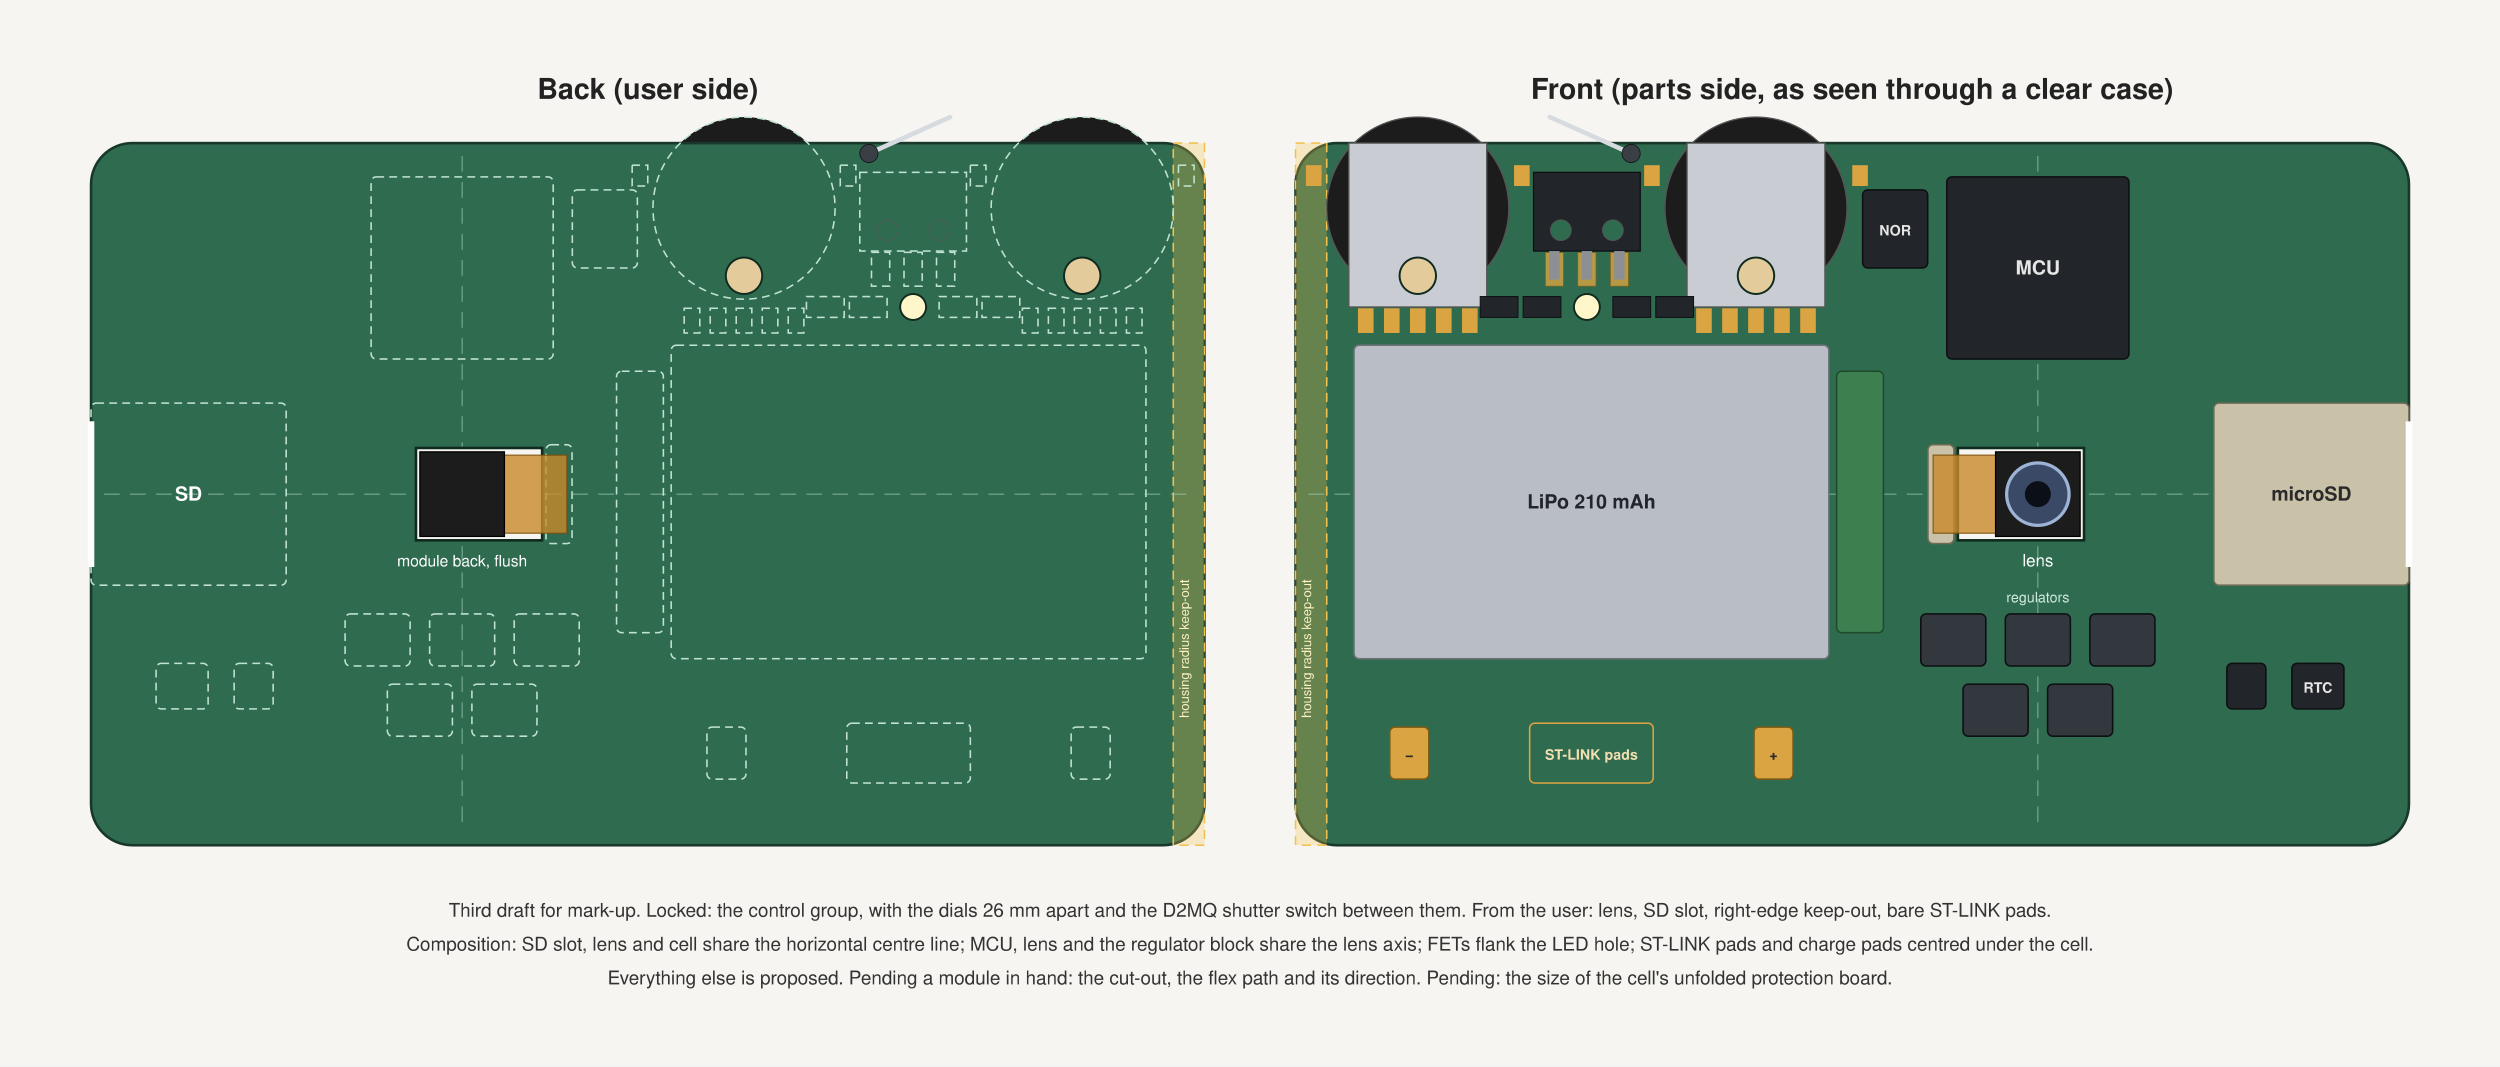
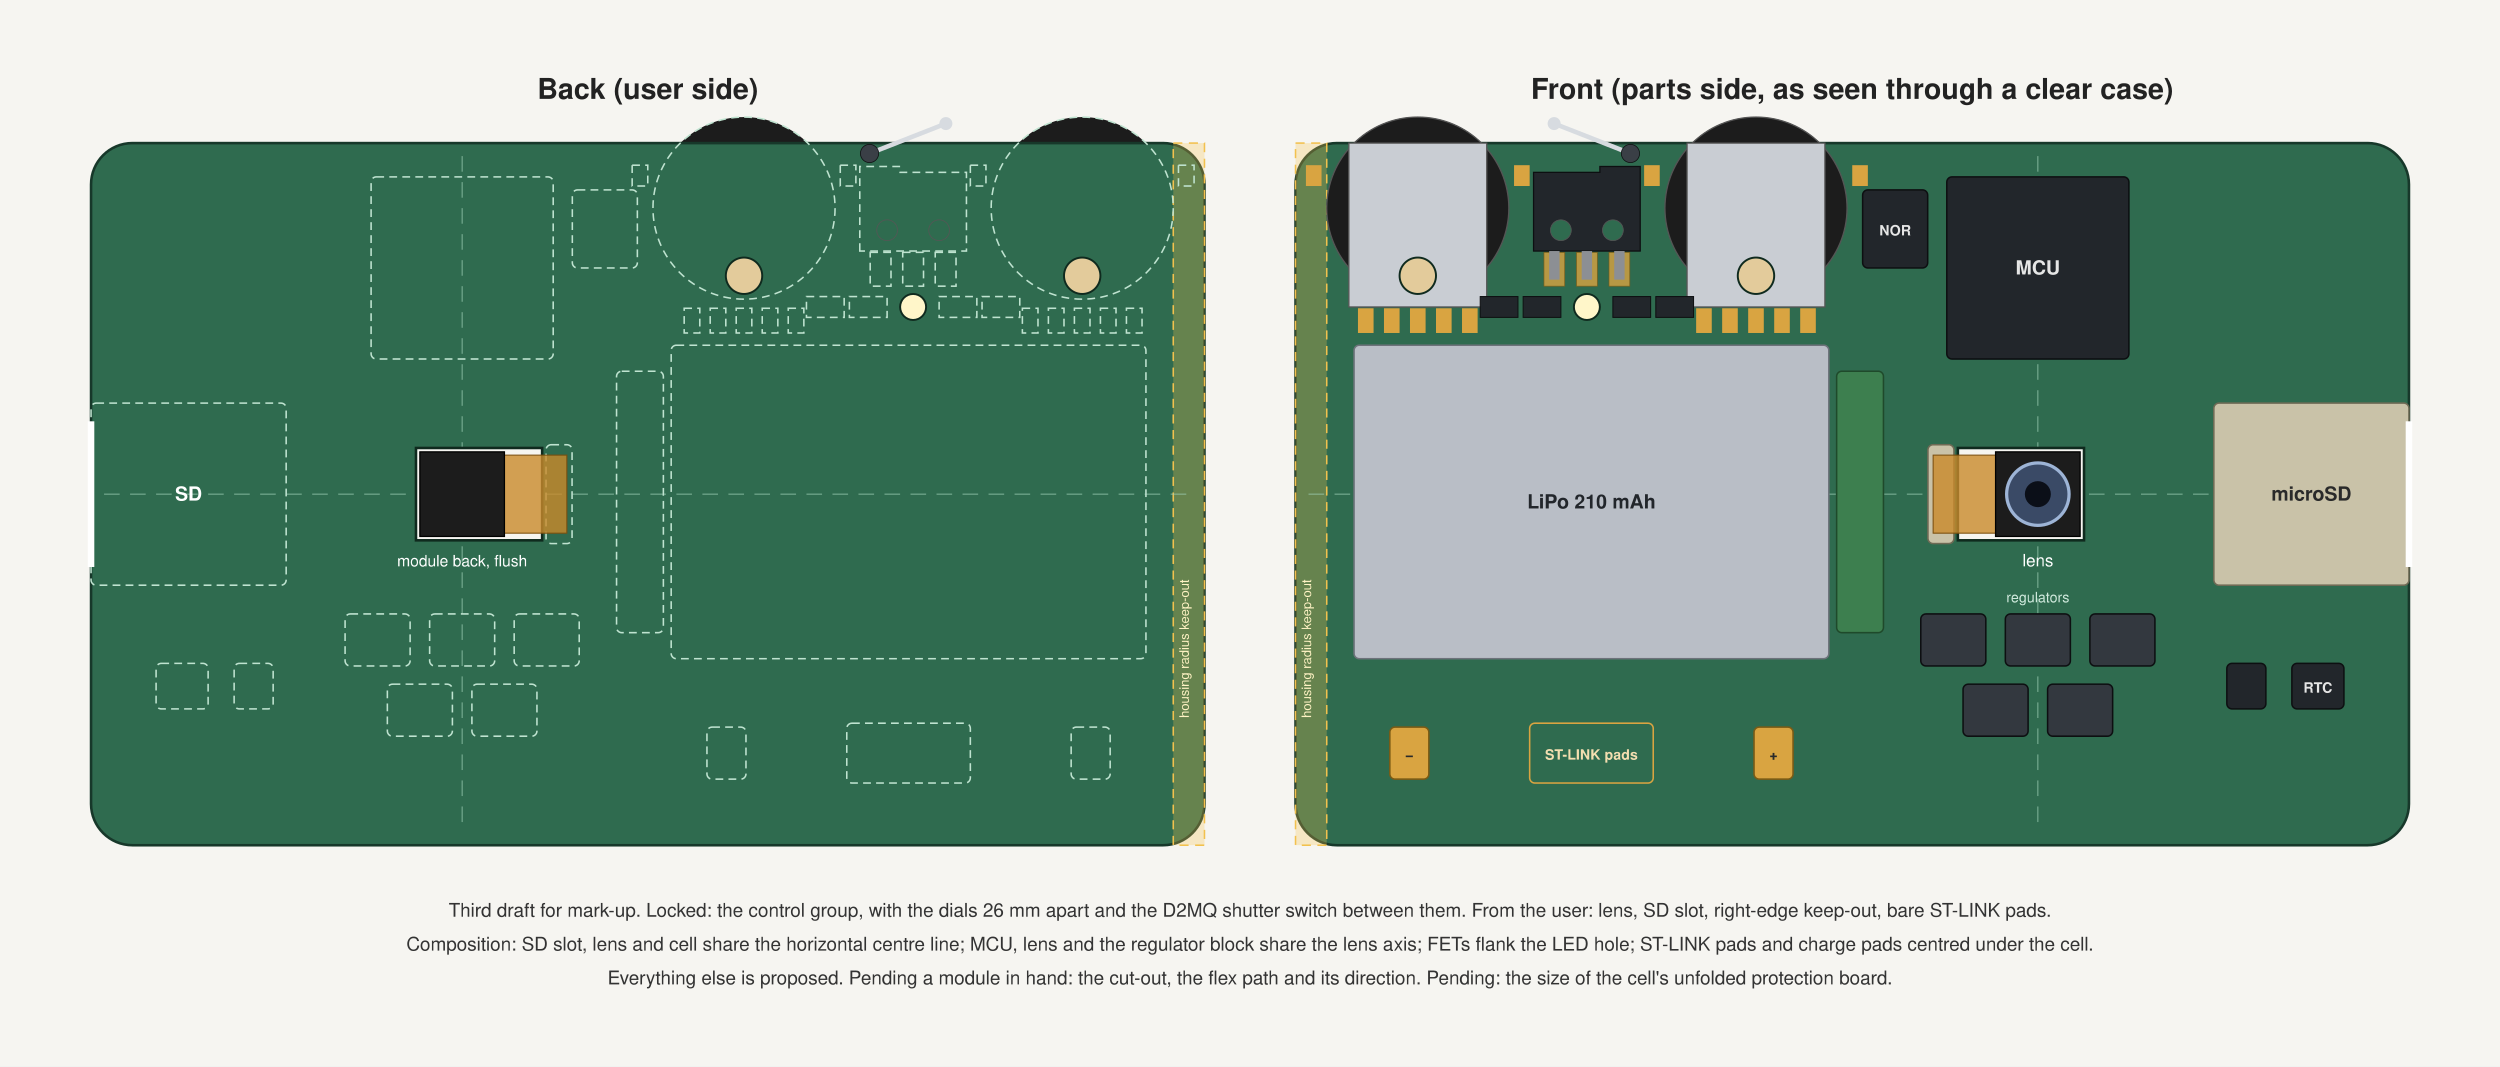
<svg xmlns="http://www.w3.org/2000/svg" width="1729.8" height="737.82" viewBox="0 0 192.2 81.98" font-family="Helvetica, Arial, sans-serif">
  <rect width="192.2" height="81.98" fill="#f6f5f1" />
  <text x="49.8" y="7.6" font-size="2.2" text-anchor="middle" font-weight="bold" fill="#222">Back (user side)</text>
  <circle cx="57.2" cy="16" r="7.0" fill="#1c1c1c" />
  <circle cx="83.2" cy="16" r="7.0" fill="#1c1c1c" />
  <rect x="7" y="11" width="85.6" height="53.98" rx="3.18" fill="#2f6b4f" stroke="#17382a" stroke-width="0.2" />
  <rect x="90.2" y="11" width="2.4" height="53.98" fill="#f2c14e" fill-opacity="0.28" stroke="#f2c14e" stroke-width="0.12" stroke-dasharray="0.7 0.5" />
  <text x="91.4" y="49.87" font-size="1.0" text-anchor="middle" fill="#fff3c4" transform="rotate(-90 91.4 49.87)">housing radius keep-out</text>
  <path d="M8 37.99 H91.6 M35.53 12 V63.98" stroke="#9fd0b6" stroke-width="0.08" stroke-dasharray="1.2 0.8" opacity="0.7" />
  <circle cx="57.2" cy="16" r="7.0" fill="none" stroke="#bfe3d0" stroke-width="0.12" stroke-dasharray="0.6 0.4" />
  <rect x="52.6" y="23.7" width="1.2" height="1.9" fill="none" stroke="#bfe3d0" stroke-width="0.12" stroke-dasharray="0.6 0.4" />
  <rect x="54.6" y="23.7" width="1.2" height="1.9" fill="none" stroke="#bfe3d0" stroke-width="0.12" stroke-dasharray="0.6 0.4" />
  <rect x="56.6" y="23.7" width="1.2" height="1.9" fill="none" stroke="#bfe3d0" stroke-width="0.12" stroke-dasharray="0.6 0.4" />
  <rect x="58.6" y="23.7" width="1.2" height="1.9" fill="none" stroke="#bfe3d0" stroke-width="0.12" stroke-dasharray="0.6 0.4" />
  <rect x="60.6" y="23.7" width="1.2" height="1.9" fill="none" stroke="#bfe3d0" stroke-width="0.12" stroke-dasharray="0.6 0.4" />
  <rect x="48.6" y="12.7" width="1.2" height="1.6" fill="none" stroke="#bfe3d0" stroke-width="0.12" stroke-dasharray="0.6 0.4" />
  <rect x="64.6" y="12.7" width="1.2" height="1.6" fill="none" stroke="#bfe3d0" stroke-width="0.12" stroke-dasharray="0.6 0.4" />
  <circle cx="57.2" cy="21.2" r="1.4" fill="#e3cb9b" stroke="#0f2a1e" stroke-width="0.15" />
  <circle cx="83.2" cy="16" r="7.0" fill="none" stroke="#bfe3d0" stroke-width="0.12" stroke-dasharray="0.6 0.4" />
  <rect x="78.6" y="23.7" width="1.2" height="1.9" fill="none" stroke="#bfe3d0" stroke-width="0.12" stroke-dasharray="0.6 0.4" />
  <rect x="80.6" y="23.7" width="1.2" height="1.9" fill="none" stroke="#bfe3d0" stroke-width="0.12" stroke-dasharray="0.6 0.4" />
  <rect x="82.6" y="23.7" width="1.2" height="1.9" fill="none" stroke="#bfe3d0" stroke-width="0.12" stroke-dasharray="0.6 0.4" />
  <rect x="84.6" y="23.7" width="1.2" height="1.9" fill="none" stroke="#bfe3d0" stroke-width="0.12" stroke-dasharray="0.6 0.4" />
  <rect x="86.6" y="23.7" width="1.2" height="1.9" fill="none" stroke="#bfe3d0" stroke-width="0.12" stroke-dasharray="0.6 0.4" />
  <rect x="74.6" y="12.7" width="1.2" height="1.6" fill="none" stroke="#bfe3d0" stroke-width="0.12" stroke-dasharray="0.6 0.4" />
  <rect x="90.6" y="12.7" width="1.2" height="1.6" fill="none" stroke="#bfe3d0" stroke-width="0.12" stroke-dasharray="0.6 0.4" />
  <circle cx="83.2" cy="21.2" r="1.4" fill="#e3cb9b" stroke="#0f2a1e" stroke-width="0.15" />
-   <rect x="66.1" y="13.25" width="8.2" height="6.05" fill="none" stroke="#bfe3d0" stroke-width="0.12" stroke-dasharray="0.6 0.4" />
+   <path d="M66.1 19.3 L66.1 12.8 L69.2 12.8 L69.2 13.25 L74.3 13.25 L74.3 19.3 Z" fill="none" stroke="#bfe3d0" stroke-width="0.12" stroke-dasharray="0.6 0.4" />
  <circle cx="68.2" cy="17.7" r="0.8" fill="#2f6b4f" stroke="#555" stroke-width="0.06" />
  <circle cx="72.2" cy="17.7" r="0.8" fill="#2f6b4f" stroke="#555" stroke-width="0.06" />
-   <path d="M66.8 11.8 L73.05 9" stroke="#d7dbe0" stroke-width="0.35" stroke-linecap="round" />
-   <circle cx="66.8" cy="11.8" r="0.7" fill="#3a3f46" stroke="#0d0f11" stroke-width="0.06" />
-   <rect x="67" y="19.4" width="1.4" height="2.6" fill="none" stroke="#bfe3d0" stroke-width="0.12" stroke-dasharray="0.6 0.4" />
-   <rect x="69.5" y="19.4" width="1.4" height="2.6" fill="none" stroke="#bfe3d0" stroke-width="0.12" stroke-dasharray="0.6 0.4" />
-   <rect x="72" y="19.4" width="1.4" height="2.6" fill="none" stroke="#bfe3d0" stroke-width="0.12" stroke-dasharray="0.6 0.4" />
+   <path d="M66.85 11.8 L72.72 9.5" stroke="#d7dbe0" stroke-width="0.35" stroke-linecap="round" />
+   <circle cx="72.72" cy="9.5" r="0.5" fill="#d7dbe0" />
+   <circle cx="66.85" cy="11.8" r="0.7" fill="#3a3f46" stroke="#0d0f11" stroke-width="0.06" />
+   <rect x="66.9" y="19.4" width="1.6" height="2.6" fill="none" stroke="#bfe3d0" stroke-width="0.12" stroke-dasharray="0.6 0.4" />
+   <rect x="69.4" y="19.4" width="1.6" height="2.6" fill="none" stroke="#bfe3d0" stroke-width="0.12" stroke-dasharray="0.6 0.4" />
+   <rect x="71.9" y="19.4" width="1.6" height="2.6" fill="none" stroke="#bfe3d0" stroke-width="0.12" stroke-dasharray="0.6 0.4" />
  <circle cx="70.2" cy="23.6" r="1" fill="#fff6c9" stroke="#0f2a1e" stroke-width="0.15" />
  <rect x="62" y="22.8" width="2.9" height="1.6" fill="none" stroke="#bfe3d0" stroke-width="0.12" stroke-dasharray="0.6 0.4" />
  <rect x="65.3" y="22.8" width="2.9" height="1.6" fill="none" stroke="#bfe3d0" stroke-width="0.12" stroke-dasharray="0.6 0.4" />
  <rect x="72.2" y="22.8" width="2.9" height="1.6" fill="none" stroke="#bfe3d0" stroke-width="0.12" stroke-dasharray="0.6 0.4" />
  <rect x="75.5" y="22.8" width="2.9" height="1.6" fill="none" stroke="#bfe3d0" stroke-width="0.12" stroke-dasharray="0.6 0.4" />
  <rect x="7" y="30.99" width="15" height="14" fill="none" stroke="#bfe3d0" stroke-width="0.12" stroke-dasharray="0.6 0.4" rx="0.4" />
  <rect x="28.53" y="13.6" width="14" height="14" fill="none" stroke="#bfe3d0" stroke-width="0.12" stroke-dasharray="0.6 0.4" rx="0.4" />
  <rect x="44" y="14.6" width="5" height="6" fill="none" stroke="#bfe3d0" stroke-width="0.12" stroke-dasharray="0.6 0.4" rx="0.4" />
  <rect x="41.98" y="34.19" width="2" height="7.6" fill="none" stroke="#bfe3d0" stroke-width="0.12" stroke-dasharray="0.6 0.4" rx="0.4" />
  <rect x="51.6" y="26.54" width="36.5" height="24.1" fill="none" stroke="#bfe3d0" stroke-width="0.12" stroke-dasharray="0.6 0.4" rx="0.4" />
  <rect x="47.4" y="28.54" width="3.6" height="20.1" fill="none" stroke="#bfe3d0" stroke-width="0.12" stroke-dasharray="0.6 0.4" rx="0.4" />
  <rect x="26.53" y="47.2" width="5" height="4" fill="none" stroke="#bfe3d0" stroke-width="0.12" stroke-dasharray="0.6 0.4" rx="0.4" />
  <rect x="33.03" y="47.2" width="5" height="4" fill="none" stroke="#bfe3d0" stroke-width="0.12" stroke-dasharray="0.6 0.4" rx="0.4" />
  <rect x="39.53" y="47.2" width="5" height="4" fill="none" stroke="#bfe3d0" stroke-width="0.12" stroke-dasharray="0.6 0.4" rx="0.4" />
  <rect x="29.78" y="52.6" width="5" height="4" fill="none" stroke="#bfe3d0" stroke-width="0.12" stroke-dasharray="0.6 0.4" rx="0.4" />
  <rect x="36.28" y="52.6" width="5" height="4" fill="none" stroke="#bfe3d0" stroke-width="0.12" stroke-dasharray="0.6 0.4" rx="0.4" />
  <rect x="12" y="51" width="4" height="3.5" fill="none" stroke="#bfe3d0" stroke-width="0.12" stroke-dasharray="0.6 0.4" rx="0.4" />
  <rect x="18" y="51" width="3" height="3.5" fill="none" stroke="#bfe3d0" stroke-width="0.12" stroke-dasharray="0.6 0.4" rx="0.4" />
  <rect x="65.1" y="55.6" width="9.5" height="4.6" fill="none" stroke="#bfe3d0" stroke-width="0.12" stroke-dasharray="0.6 0.4" rx="0.4" />
  <rect x="54.35" y="55.9" width="3" height="4" fill="none" stroke="#bfe3d0" stroke-width="0.12" stroke-dasharray="0.6 0.4" rx="0.4" />
  <rect x="82.35" y="55.9" width="3" height="4" fill="none" stroke="#bfe3d0" stroke-width="0.12" stroke-dasharray="0.6 0.4" rx="0.4" />
  <rect x="31.98" y="34.44" width="9.7" height="7.1" fill="#f6f5f1" stroke="#0f2a1e" stroke-width="0.2" />
  <rect x="38.78" y="34.99" width="4.8" height="6" fill="#c98a2b" fill-opacity="0.8" stroke="#7a4d0c" stroke-width="0.08" />
  <rect x="32.28" y="34.74" width="6.5" height="6.5" fill="#1c1c1c" stroke="#000" stroke-width="0.1" />
  <text x="35.53" y="43.54" font-size="1.2" text-anchor="middle" fill="#ffffff" font-weight="normal">module back, flush</text>
  <text x="14.5" y="38.49" font-size="1.5" text-anchor="middle" fill="#ffffff" font-weight="bold">SD</text>
  <path d="M7 32.39 V43.59" stroke="#ffffff" stroke-width="0.5" />
  <text x="142.4" y="7.6" font-size="2.2" text-anchor="middle" font-weight="bold" fill="#222">Front (parts side, as seen through a clear case)</text>
  <circle cx="135" cy="16" r="7.0" fill="#1c1c1c" />
  <circle cx="109" cy="16" r="7.0" fill="#1c1c1c" />
  <rect x="99.6" y="11" width="85.6" height="53.98" rx="3.18" fill="#2f6b4f" stroke="#17382a" stroke-width="0.2" />
  <rect x="99.6" y="11" width="2.4" height="53.98" fill="#f2c14e" fill-opacity="0.28" stroke="#f2c14e" stroke-width="0.12" stroke-dasharray="0.7 0.5" />
  <text x="100.8" y="49.87" font-size="1.0" text-anchor="middle" fill="#fff3c4" transform="rotate(-90 100.8 49.87)">housing radius keep-out</text>
  <path d="M100.6 37.99 H184.2 M156.67 12 V63.98" stroke="#9fd0b6" stroke-width="0.08" stroke-dasharray="1.2 0.8" opacity="0.7" />
  <circle cx="135" cy="16" r="7.0" fill="#1c1c1c" stroke="#555" stroke-width="0.1" />
  <rect x="129.7" y="11" width="10.6" height="12.6" fill="#c9cdd3" stroke="#555" stroke-width="0.1" />
  <rect x="138.4" y="23.7" width="1.2" height="1.9" fill="#d9a441" />
  <rect x="136.4" y="23.7" width="1.2" height="1.9" fill="#d9a441" />
  <rect x="134.4" y="23.7" width="1.2" height="1.9" fill="#d9a441" />
  <rect x="132.4" y="23.7" width="1.2" height="1.9" fill="#d9a441" />
  <rect x="130.4" y="23.7" width="1.2" height="1.9" fill="#d9a441" />
  <rect x="142.4" y="12.7" width="1.2" height="1.6" fill="#d9a441" />
  <rect x="126.4" y="12.7" width="1.2" height="1.6" fill="#d9a441" />
  <circle cx="135" cy="21.2" r="1.4" fill="#e3cb9b" stroke="#0f2a1e" stroke-width="0.15" />
  <circle cx="109" cy="16" r="7.0" fill="#1c1c1c" stroke="#555" stroke-width="0.1" />
  <rect x="103.7" y="11" width="10.6" height="12.6" fill="#c9cdd3" stroke="#555" stroke-width="0.1" />
  <rect x="112.4" y="23.7" width="1.2" height="1.9" fill="#d9a441" />
  <rect x="110.4" y="23.7" width="1.2" height="1.9" fill="#d9a441" />
  <rect x="108.4" y="23.7" width="1.2" height="1.9" fill="#d9a441" />
  <rect x="106.4" y="23.7" width="1.2" height="1.9" fill="#d9a441" />
  <rect x="104.4" y="23.7" width="1.2" height="1.9" fill="#d9a441" />
  <rect x="116.4" y="12.7" width="1.2" height="1.6" fill="#d9a441" />
  <rect x="100.4" y="12.7" width="1.2" height="1.6" fill="#d9a441" />
  <circle cx="109" cy="21.2" r="1.4" fill="#e3cb9b" stroke="#0f2a1e" stroke-width="0.15" />
-   <rect x="117.9" y="13.25" width="8.2" height="6.05" fill="#22262b" stroke="#0d0f11" stroke-width="0.1" />
+   <path d="M126.1 19.3 L126.1 12.8 L123 12.8 L123 13.25 L117.9 13.25 L117.9 19.3 Z" fill="#22262b" stroke="#0d0f11" stroke-width="0.1" />
  <circle cx="124" cy="17.7" r="0.8" fill="#2f6b4f" stroke="#555" stroke-width="0.06" />
  <circle cx="120" cy="17.7" r="0.8" fill="#2f6b4f" stroke="#555" stroke-width="0.06" />
-   <path d="M125.4 11.8 L119.15 9" stroke="#d7dbe0" stroke-width="0.35" stroke-linecap="round" />
-   <circle cx="125.4" cy="11.8" r="0.7" fill="#3a3f46" stroke="#0d0f11" stroke-width="0.06" />
-   <rect x="123.8" y="19.4" width="1.4" height="2.6" fill="#d9a441" fill-opacity="0.8" stroke="#7a5a14" stroke-width="0.05" />
+   <path d="M125.35 11.8 L119.48 9.5" stroke="#d7dbe0" stroke-width="0.35" stroke-linecap="round" />
+   <circle cx="119.48" cy="9.5" r="0.5" fill="#d7dbe0" />
+   <circle cx="125.35" cy="11.8" r="0.7" fill="#3a3f46" stroke="#0d0f11" stroke-width="0.06" />
+   <rect x="123.7" y="19.4" width="1.6" height="2.6" fill="#d9a441" fill-opacity="0.8" stroke="#7a5a14" stroke-width="0.05" />
  <rect x="124.1" y="19.3" width="0.8" height="2.2" fill="#8c8f94" />
-   <rect x="121.3" y="19.4" width="1.4" height="2.6" fill="#d9a441" fill-opacity="0.8" stroke="#7a5a14" stroke-width="0.05" />
+   <rect x="121.2" y="19.4" width="1.6" height="2.6" fill="#d9a441" fill-opacity="0.8" stroke="#7a5a14" stroke-width="0.05" />
  <rect x="121.6" y="19.3" width="0.8" height="2.2" fill="#8c8f94" />
-   <rect x="118.8" y="19.4" width="1.4" height="2.6" fill="#d9a441" fill-opacity="0.8" stroke="#7a5a14" stroke-width="0.05" />
+   <rect x="118.7" y="19.4" width="1.6" height="2.6" fill="#d9a441" fill-opacity="0.8" stroke="#7a5a14" stroke-width="0.05" />
  <rect x="119.1" y="19.3" width="0.8" height="2.2" fill="#8c8f94" />
  <circle cx="122" cy="23.6" r="1" fill="#fff6c9" stroke="#0f2a1e" stroke-width="0.15" />
  <rect x="127.3" y="22.8" width="2.9" height="1.6" fill="#22262b" stroke="#0d0f11" stroke-width="0.08" />
  <rect x="124" y="22.8" width="2.9" height="1.6" fill="#22262b" stroke="#0d0f11" stroke-width="0.08" />
  <rect x="117.1" y="22.8" width="2.9" height="1.6" fill="#22262b" stroke="#0d0f11" stroke-width="0.08" />
  <rect x="113.8" y="22.8" width="2.9" height="1.6" fill="#22262b" stroke="#0d0f11" stroke-width="0.08" />
  <rect x="170.2" y="30.99" width="15" height="14" fill="#c9c2a8" stroke="#6f6a55" stroke-width="0.12" rx="0.4" />
  <text x="177.7" y="38.49" font-size="1.5" text-anchor="middle" fill="#2a2a2a" font-weight="bold">microSD</text>
  <rect x="149.67" y="13.6" width="14" height="14" fill="#22262b" stroke="#0d0f11" stroke-width="0.12" rx="0.4" />
  <text x="156.67" y="21.1" font-size="1.5" text-anchor="middle" fill="#e6e6e6" font-weight="bold">MCU</text>
  <rect x="143.2" y="14.6" width="5" height="6" fill="#22262b" stroke="#0d0f11" stroke-width="0.12" rx="0.4" />
  <text x="145.7" y="18.1" font-size="1.1" text-anchor="middle" fill="#e6e6e6" font-weight="bold">NOR</text>
  <rect x="148.22" y="34.19" width="2" height="7.6" fill="#c9c2a8" stroke="#6f6a55" stroke-width="0.12" rx="0.4" />
  <rect x="104.1" y="26.54" width="36.5" height="24.1" fill="#b9bec6" stroke="#6d727a" stroke-width="0.12" rx="0.4" />
  <text x="122.35" y="39.09" font-size="1.5" text-anchor="middle" fill="#22262b" font-weight="bold">LiPo 210 mAh</text>
  <rect x="141.2" y="28.54" width="3.6" height="20.1" fill="#3d7f4f" stroke="#1f4a2b" stroke-width="0.12" rx="0.4" />
  <rect x="160.67" y="47.2" width="5" height="4" fill="#33383f" stroke="#0d0f11" stroke-width="0.12" rx="0.4" />
  <rect x="154.17" y="47.2" width="5" height="4" fill="#33383f" stroke="#0d0f11" stroke-width="0.12" rx="0.4" />
  <rect x="147.67" y="47.2" width="5" height="4" fill="#33383f" stroke="#0d0f11" stroke-width="0.12" rx="0.4" />
  <rect x="157.42" y="52.6" width="5" height="4" fill="#33383f" stroke="#0d0f11" stroke-width="0.12" rx="0.4" />
  <rect x="150.92" y="52.6" width="5" height="4" fill="#33383f" stroke="#0d0f11" stroke-width="0.12" rx="0.4" />
  <rect x="176.2" y="51" width="4" height="3.5" fill="#22262b" stroke="#0d0f11" stroke-width="0.12" rx="0.4" />
  <text x="178.2" y="53.25" font-size="1.1" text-anchor="middle" fill="#e6e6e6" font-weight="bold">RTC</text>
  <rect x="171.2" y="51" width="3" height="3.5" fill="#22262b" stroke="#0d0f11" stroke-width="0.12" rx="0.4" />
  <rect x="117.6" y="55.6" width="9.5" height="4.6" fill="#2f6b4f" stroke="#d9a441" stroke-width="0.12" rx="0.4" />
  <text x="122.35" y="58.4" font-size="1.1" text-anchor="middle" fill="#f3deb0" font-weight="bold">ST-LINK pads</text>
  <rect x="134.85" y="55.9" width="3" height="4" fill="#d9a441" stroke="#7a5a14" stroke-width="0.12" rx="0.4" />
  <text x="136.35" y="58.4" font-size="1.1" text-anchor="middle" fill="#2a2a2a" font-weight="bold">+</text>
  <rect x="106.85" y="55.9" width="3" height="4" fill="#d9a441" stroke="#7a5a14" stroke-width="0.12" rx="0.4" />
  <text x="108.35" y="58.4" font-size="1.1" text-anchor="middle" fill="#2a2a2a" font-weight="bold">−</text>
  <rect x="150.52" y="34.44" width="9.7" height="7.1" fill="#f6f5f1" stroke="#0f2a1e" stroke-width="0.2" />
  <rect x="148.62" y="34.99" width="4.8" height="6" fill="#c98a2b" fill-opacity="0.8" stroke="#7a4d0c" stroke-width="0.08" />
  <rect x="153.42" y="34.74" width="6.5" height="6.5" fill="#1c1c1c" stroke="#000" stroke-width="0.1" />
  <circle cx="156.67" cy="37.99" r="2.4" fill="#3a4a66" stroke="#9db4d6" stroke-width="0.25" />
  <circle cx="156.67" cy="37.99" r="1.0" fill="#0b0f18" />
  <text x="156.67" y="43.54" font-size="1.3" text-anchor="middle" fill="#ffffff" font-weight="normal">lens</text>
  <text x="156.67" y="46.3" font-size="1.1" text-anchor="middle" fill="#cfe9dc" font-weight="normal">regulators</text>
  <path d="M185.2 32.39 V43.59" stroke="#ffffff" stroke-width="0.5" />
  <text x="96.1" y="70.48" font-size="1.45" text-anchor="middle" fill="#333">Third draft for mark-up. Locked: the control group, with the dials 26 mm apart and the D2MQ shutter switch between them. From the user: lens, SD slot, right-edge keep-out, bare ST-LINK pads.</text>
  <text x="96.1" y="73.08" font-size="1.45" text-anchor="middle" fill="#333">Composition: SD slot, lens and cell share the horizontal centre line; MCU, lens and the regulator block share the lens axis; FETs flank the LED hole; ST-LINK pads and charge pads centred under the cell.</text>
  <text x="96.1" y="75.68" font-size="1.45" text-anchor="middle" fill="#333">Everything else is proposed. Pending a module in hand: the cut-out, the flex path and its direction. Pending: the size of the cell's unfolded protection board.</text>
</svg>
